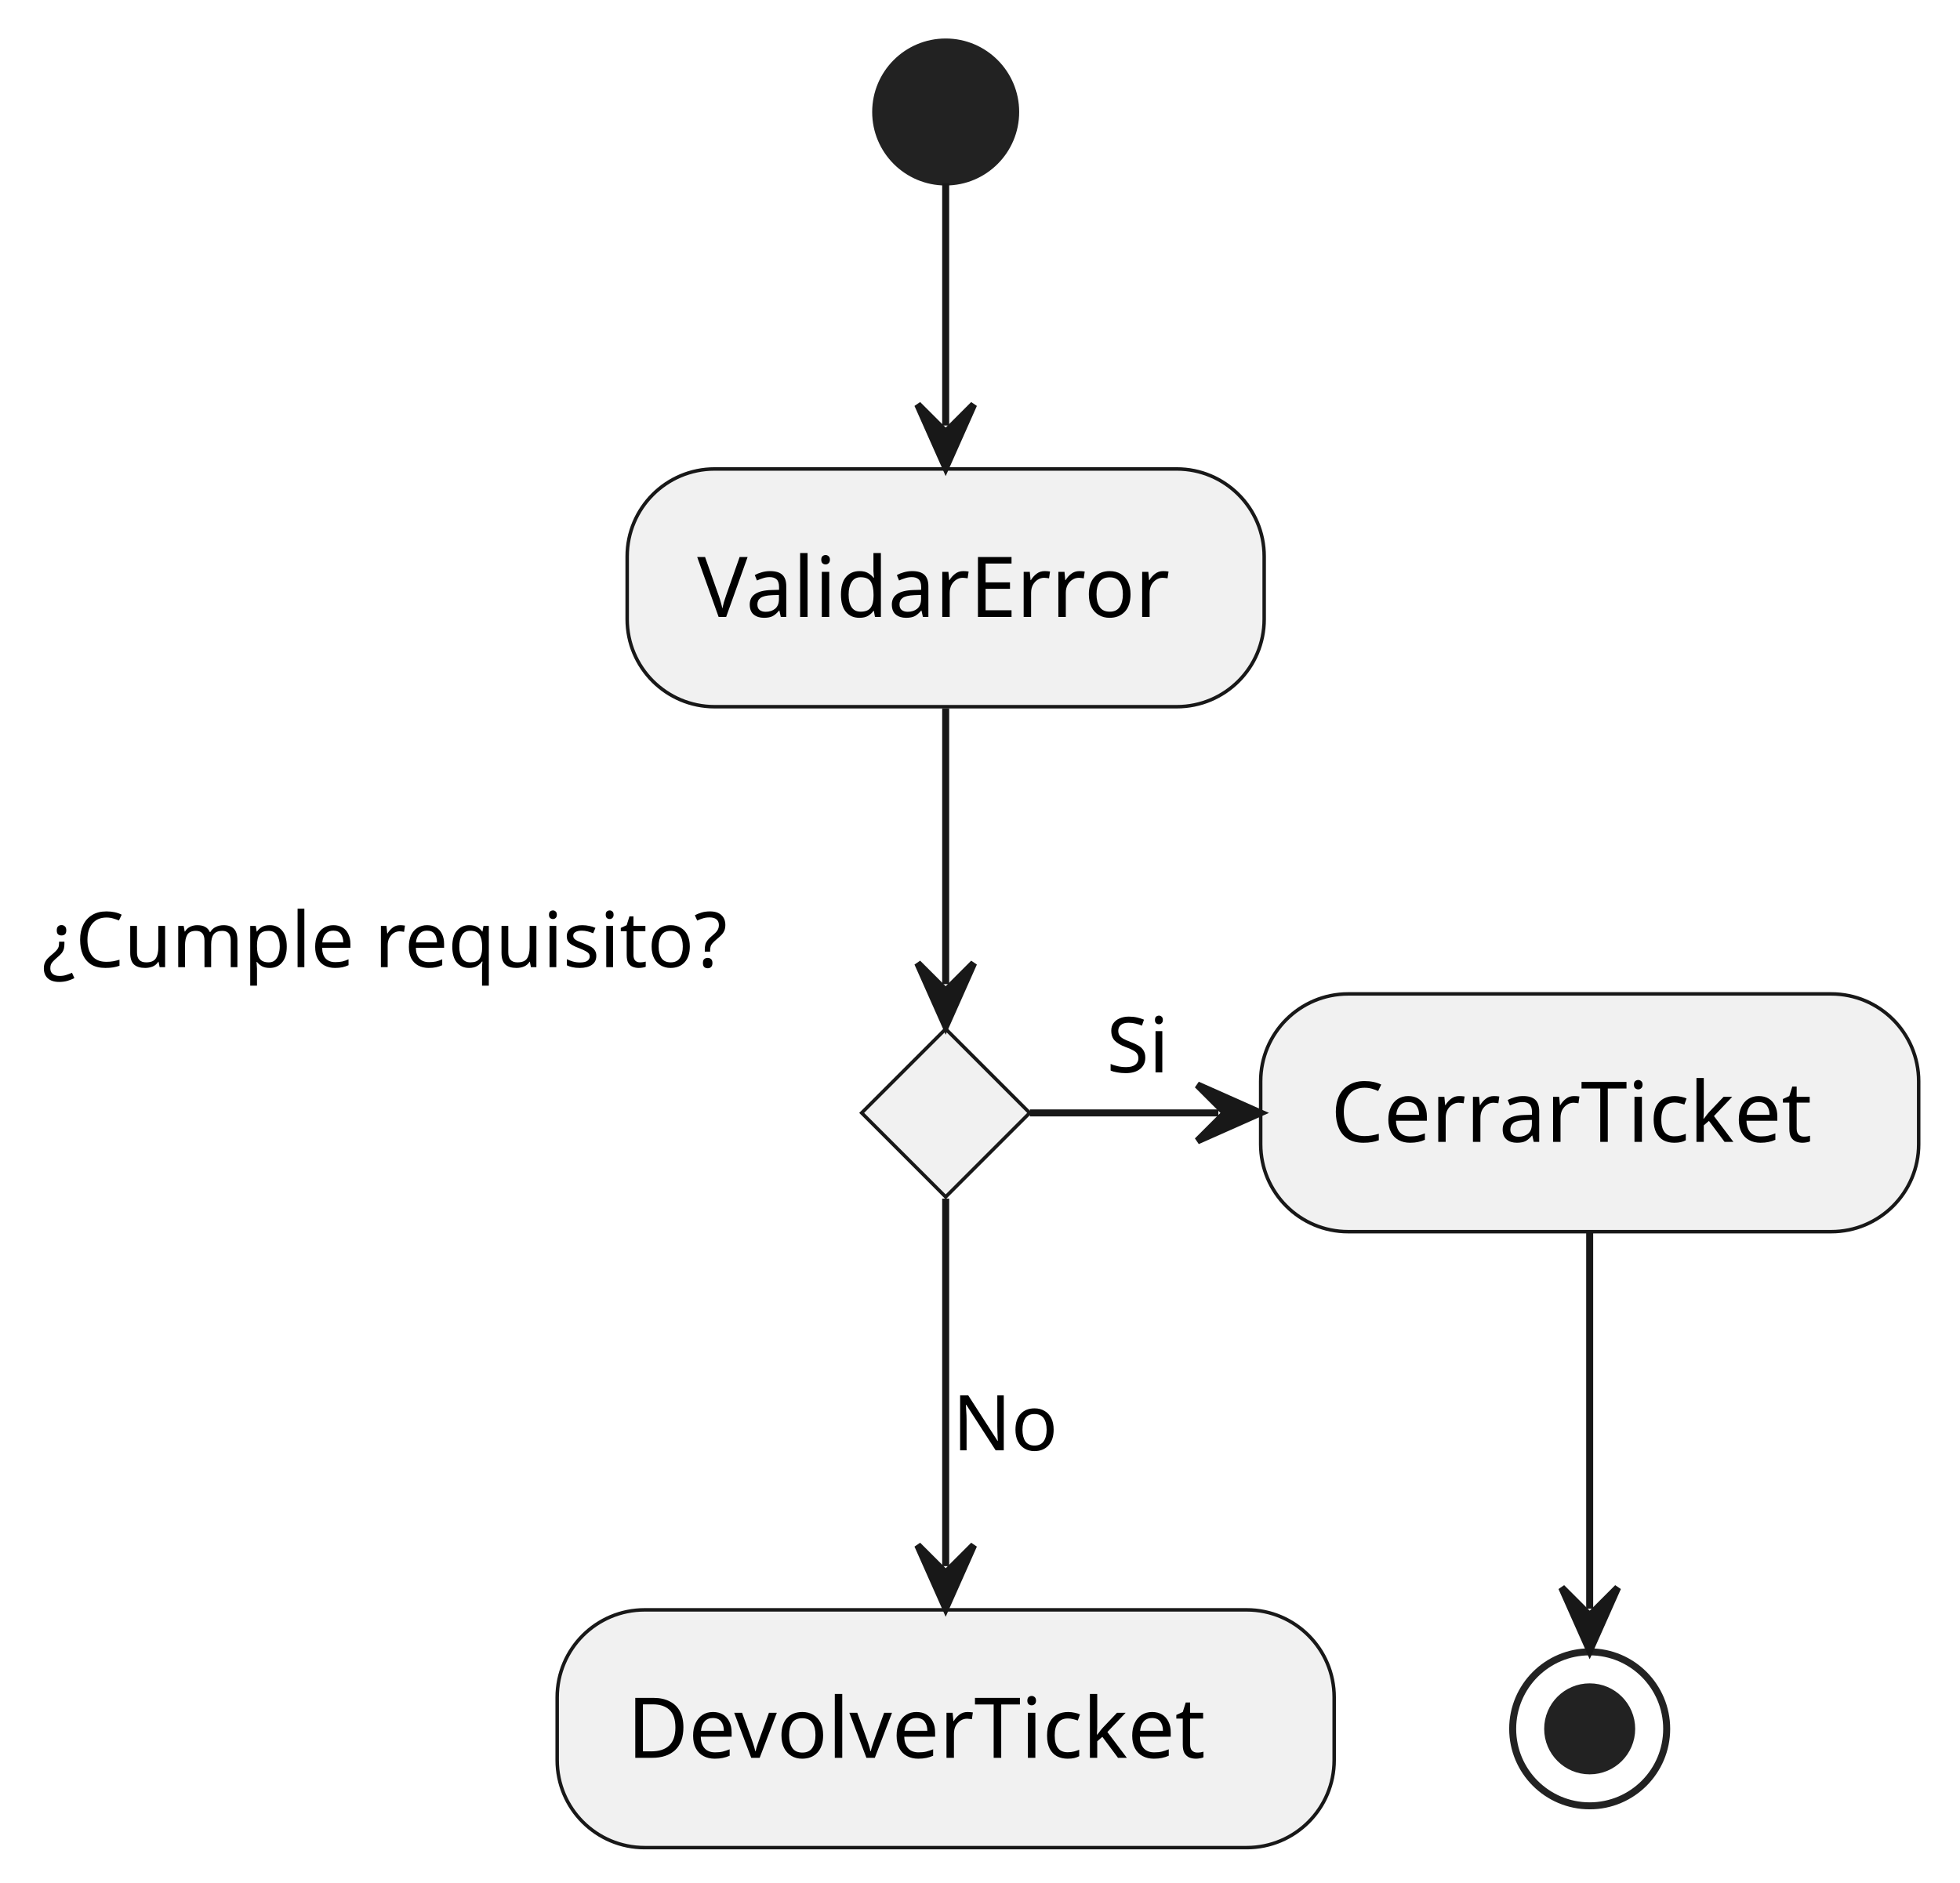
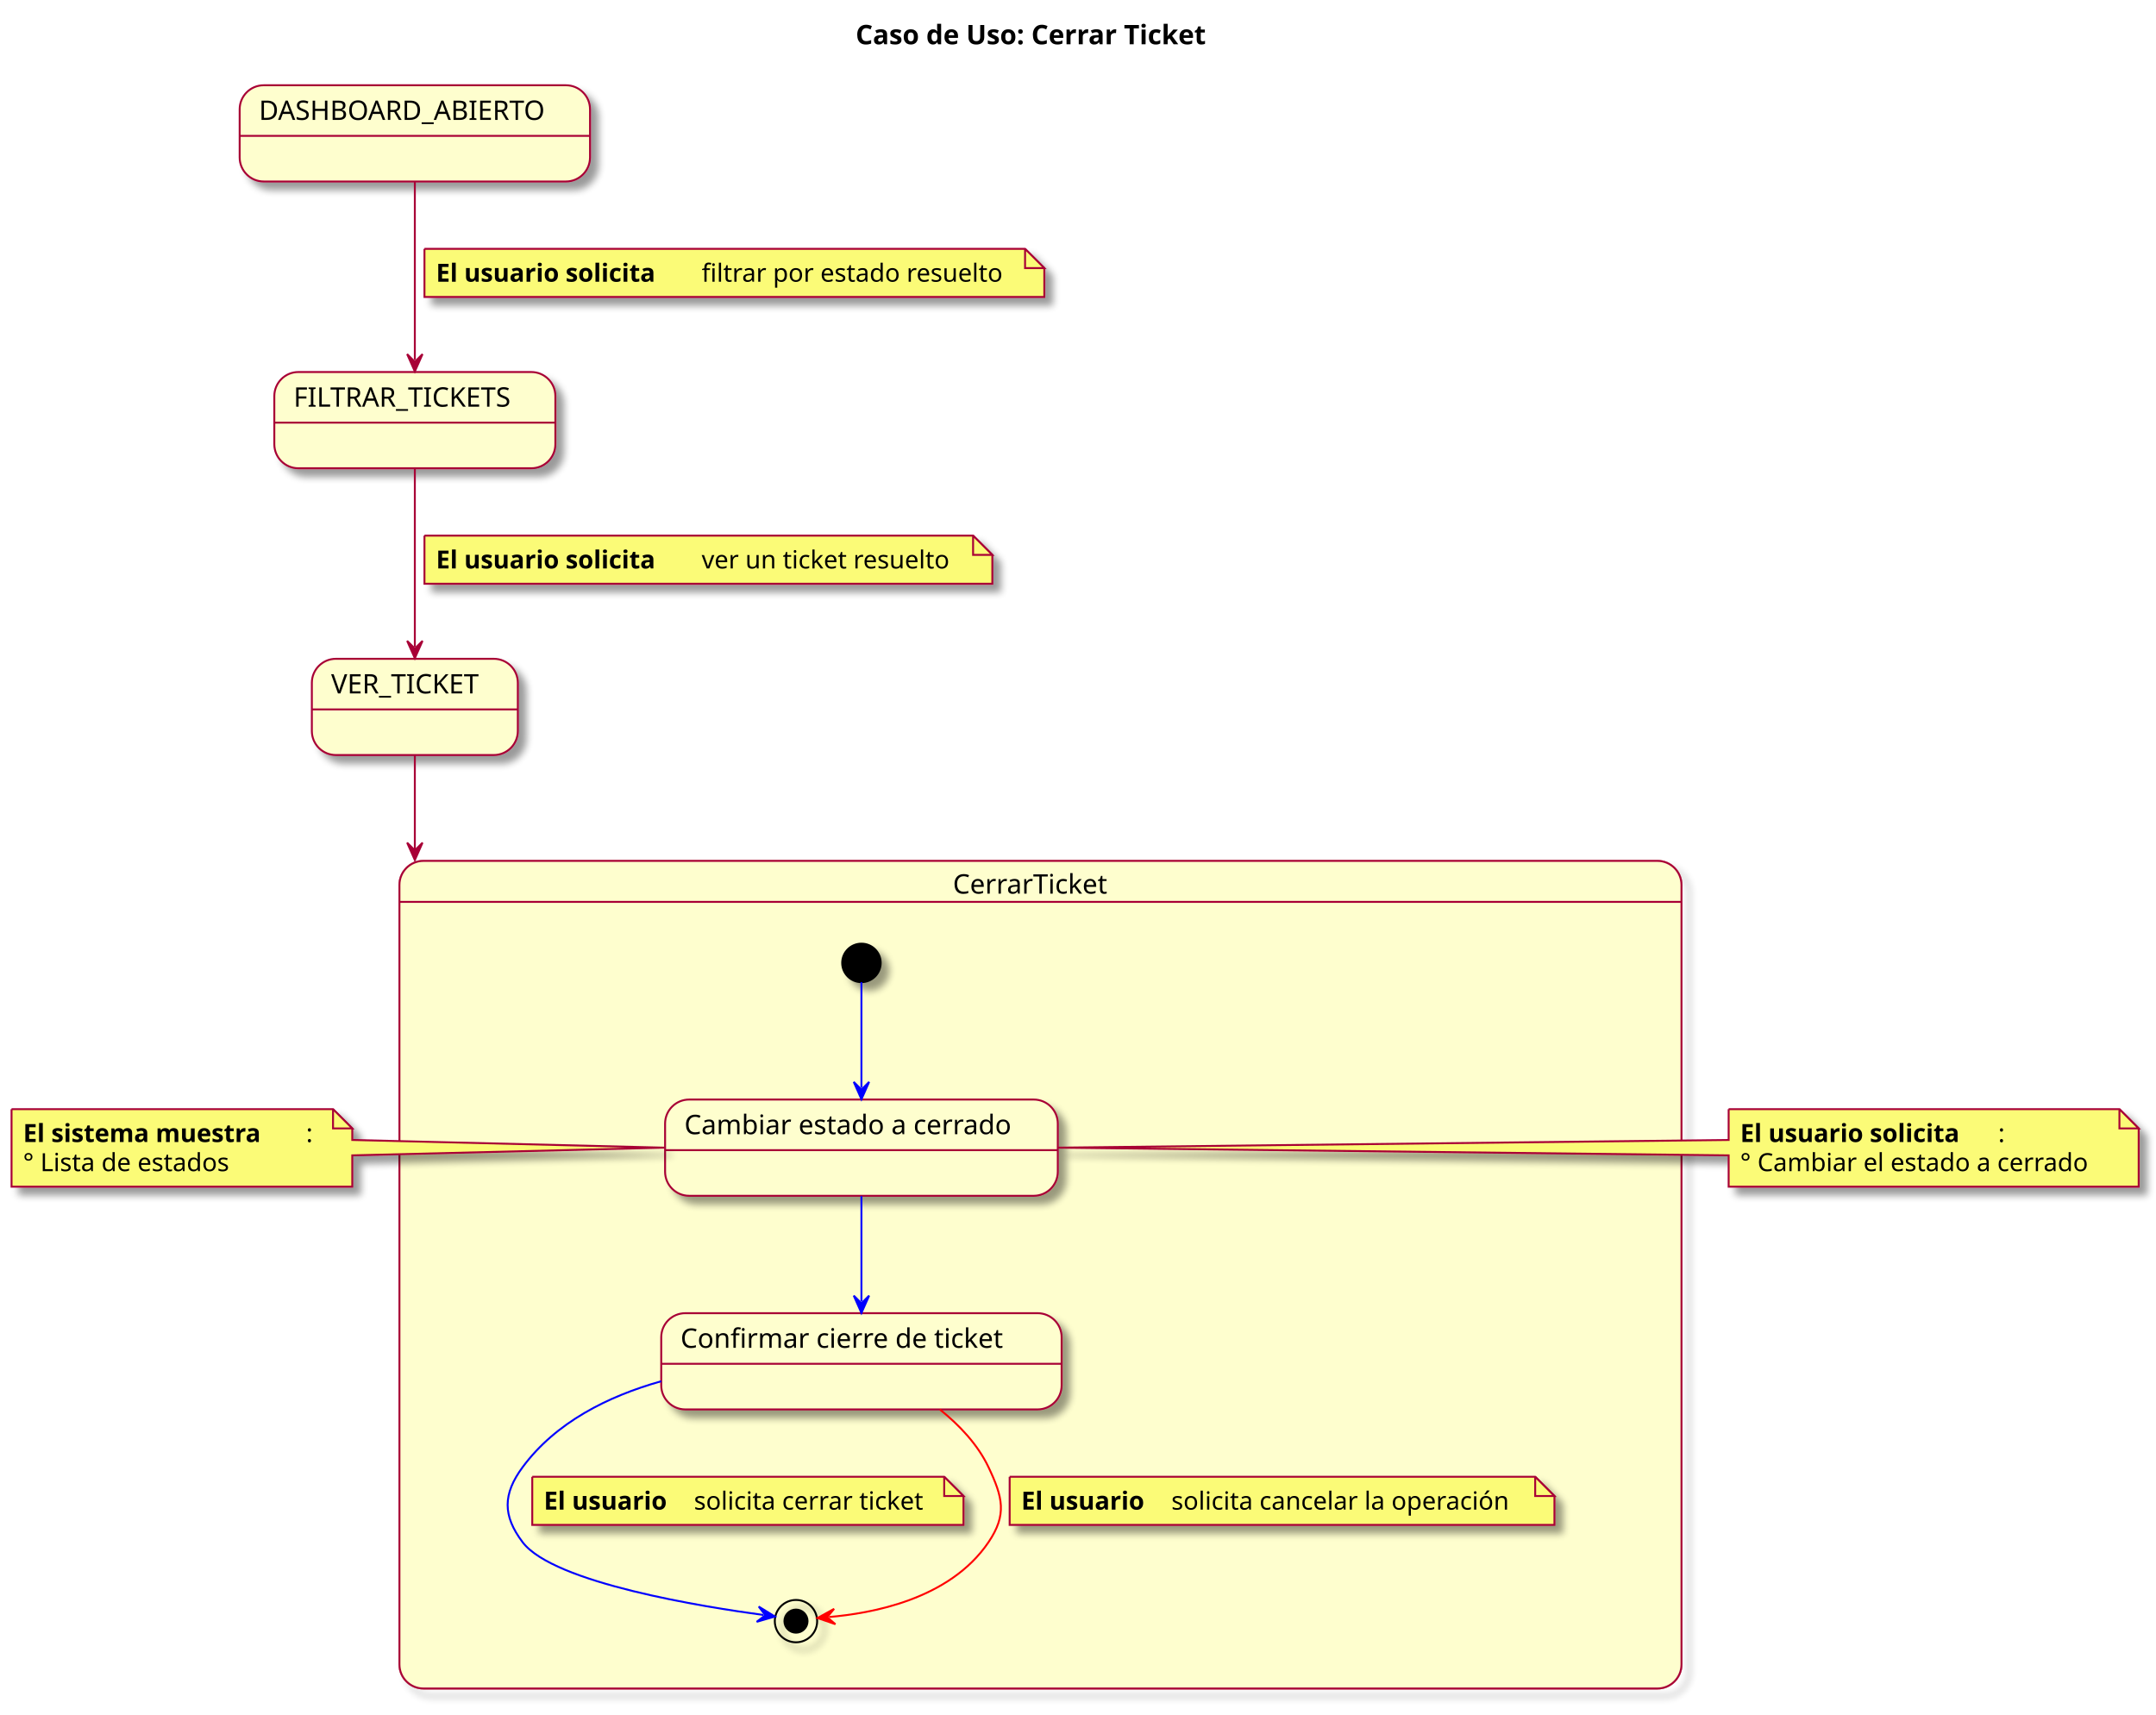
- <svg xmlns="http://www.w3.org/2000/svg" contentStyleType="text/css" height="269px" preserveAspectRatio="none" style="width:280px;height:269px;background:#FFFFFF;" version="1.1" viewBox="0 0 280 269" width="280px" zoomAndPan="magnify">
-   <defs />
+ <svg xmlns="http://www.w3.org/2000/svg" contentStyleType="text/css" height="891px" preserveAspectRatio="none" style="width:1120px;height:891px;background:#FFFFFF;" version="1.1" viewBox="0 0 1120 891" width="1120px" zoomAndPan="magnify">
+   <defs>
+     <filter height="300%" id="flnxhgmijavzb" width="300%" x="-1" y="-1">
+       <feGaussianBlur result="blurOut" stdDeviation="2.0" />
+       <feColorMatrix in="blurOut" result="blurOut2" type="matrix" values="0 0 0 0 0 0 0 0 0 0 0 0 0 0 0 0 0 0 .4 0" />
+       <feOffset dx="4.0" dy="4.0" in="blurOut2" result="blurOut3" />
+       <feBlend in="SourceGraphic" in2="blurOut3" mode="normal" />
+     </filter>
+   </defs>
  <g>
-     <ellipse cx="135.097" cy="16" fill="#222222" rx="10" ry="10" style="stroke:#222222;stroke-width:1.0;" />
-     <rect fill="#F1F1F1" height="33.969" rx="12.5" ry="12.5" style="stroke:#181818;stroke-width:0.5;" width="91" x="89.597" y="67" />
-     <text fill="#000000" font-family="sans-serif" font-size="12" lengthAdjust="spacing" textLength="71" x="99.597" y="88.139">ValidarError</text>
-     <g id="elem_#5">
-       <polygon fill="#F1F1F1" points="135.097,147,147.097,159,135.097,171,123.097,159,135.097,147" style="stroke:#181818;stroke-width:0.5;" />
+     <text fill="#000000" font-family="sans-serif" font-size="14" font-weight="bold" lengthAdjust="spacing" textLength="215" x="444.5" y="22.995">Caso de Uso: Cerrar Ticket</text>
+     <g id="cluster_CerrarTicket">
+       <rect fill="none" filter="url(#flnxhgmijavzb)" height="430" rx="12.5" ry="12.5" style="stroke:#A80036;stroke-width:1.0;" width="666" x="207.5" y="447.297" />
+       <path d="M220,447.297 L861,447.297 A12.5,12.5 0 0 1 873.5,459.797 L873.5,468.594 L207.5,468.594 L207.5,459.797 A12.5,12.5 0 0 1 220,447.297 " fill="#FEFECE" style="stroke:#FEFECE;stroke-width:1.0;" />
+       <path d="M207.5,468.594 L873.5,468.594 L873.5,864.797 A12.5,12.5 0 0 1 861,877.297 L220,877.297 A12.5,12.5 0 0 1 207.5,864.797 L207.5,468.594 " fill="#FEFECE" style="stroke:#FEFECE;stroke-width:1.0;" />
+       <rect fill="none" height="430" rx="12.5" ry="12.5" style="stroke:#A80036;stroke-width:1.0;" width="666" x="207.5" y="447.297" />
+       <line style="stroke:#A80036;stroke-width:1.0;" x1="207.5" x2="873.5" y1="468.594" y2="468.594" />
+       <text fill="#000000" font-family="sans-serif" font-size="14" lengthAdjust="spacing" textLength="91" x="495" y="464.292">CerrarTicket</text>
    </g>
-     <rect fill="#F1F1F1" height="33.969" rx="12.5" ry="12.5" style="stroke:#181818;stroke-width:0.5;" width="94" x="180.097" y="142" />
-     <text fill="#000000" font-family="sans-serif" font-size="12" lengthAdjust="spacing" textLength="74" x="190.097" y="163.139">CerrarTicket</text>
-     <rect fill="#F1F1F1" height="33.969" rx="12.5" ry="12.5" style="stroke:#181818;stroke-width:0.5;" width="111" x="79.597" y="230" />
-     <text fill="#000000" font-family="sans-serif" font-size="12" lengthAdjust="spacing" textLength="91" x="89.597" y="251.139">DevolverTicket</text>
-     <ellipse cx="227.097" cy="247" fill="none" rx="11" ry="11" style="stroke:#222222;stroke-width:1.0;" />
-     <ellipse cx="227.097" cy="247" fill="#222222" rx="6" ry="6" style="stroke:#222222;stroke-width:1.0;" />
-     <g id="link_start_ValidarError">
-       <path d="M135.097,26.177 C135.097,36.661 135.097,48.015 135.097,60.791 " fill="none" id="start-to-ValidarError" style="stroke:#181818;stroke-width:1.0;" />
-       <polygon fill="#181818" points="135.097,66.791,139.097,57.791,135.097,61.791,131.097,57.791,135.097,66.791" style="stroke:#181818;stroke-width:1.0;" />
+     <ellipse cx="447.5" cy="500.297" fill="#000000" filter="url(#flnxhgmijavzb)" rx="10" ry="10" style="stroke:#000000;stroke-width:1.0;" />
+     <g id="CerrarTicket.ingresarVerTicket">
+       <rect fill="#FEFECE" filter="url(#flnxhgmijavzb)" height="50" rx="12.5" ry="12.5" style="stroke:#A80036;stroke-width:1.0;" width="204" x="345.5" y="571.297" />
+       <line style="stroke:#A80036;stroke-width:1.0;" x1="345.5" x2="549.5" y1="597.594" y2="597.594" />
+       <text fill="#000000" font-family="sans-serif" font-size="14" lengthAdjust="spacing" textLength="184" x="355.5" y="589.292">Cambiar estado a cerrado</text>
    </g>
-     <g id="link_ValidarError_#5">
-       <path d="M135.097,101.201 C135.097,114.979 135.097,128.414 135.097,140.604 " fill="none" id="ValidarError-to-#5" style="stroke:#181818;stroke-width:1.0;" />
-       <polygon fill="#181818" points="135.097,146.604,139.097,137.604,135.097,141.604,131.097,137.604,135.097,146.604" style="stroke:#181818;stroke-width:1.0;" />
-       <text fill="#000000" font-family="sans-serif" font-size="11" lengthAdjust="spacing" textLength="109" x="6" y="138.179">¿Cumple requisito?</text>
+     <g id="CerrarTicket.confirmarCierre">
+       <rect fill="#FEFECE" filter="url(#flnxhgmijavzb)" height="50" rx="12.5" ry="12.5" style="stroke:#A80036;stroke-width:1.0;" width="208" x="343.5" y="682.297" />
+       <line style="stroke:#A80036;stroke-width:1.0;" x1="343.5" x2="551.5" y1="708.594" y2="708.594" />
+       <text fill="#000000" font-family="sans-serif" font-size="14" lengthAdjust="spacing" textLength="188" x="353.5" y="700.292">Confirmar cierre de ticket</text>
    </g>
-     <g id="link_#5_CerrarTicket">
-       <path d="M147.124,159 C155.697,159 161.825,159 174.053,159 " fill="none" id="#5-to-CerrarTicket" style="stroke:#181818;stroke-width:1.0;" />
-       <polygon fill="#181818" points="180.053,159,171.053,155,175.053,159,171.053,163,180.053,159" style="stroke:#181818;stroke-width:1.0;" />
-       <text fill="#000000" font-family="sans-serif" font-size="11" lengthAdjust="spacing" textLength="11" x="158.097" y="153.21">Si</text>
+     <ellipse cx="413.5" cy="842.297" fill="none" filter="url(#flnxhgmijavzb)" rx="11" ry="11" style="stroke:#000000;stroke-width:1.0;" />
+     <ellipse cx="413.5" cy="842.297" fill="#000000" rx="6" ry="6" style="stroke:#000000;stroke-width:1.0;" />
+     <g id="DASHBOARD_ABIERTO">
+       <rect fill="#FEFECE" filter="url(#flnxhgmijavzb)" height="50" rx="12.5" ry="12.5" style="stroke:#A80036;stroke-width:1.0;" width="182" x="124.5" y="44.297" />
+       <line style="stroke:#A80036;stroke-width:1.0;" x1="124.5" x2="306.5" y1="70.594" y2="70.594" />
+       <text fill="#000000" font-family="sans-serif" font-size="14" lengthAdjust="spacing" textLength="162" x="134.5" y="62.292">DASHBOARD_ABIERTO</text>
    </g>
-     <g id="link_#5_DevolverTicket">
-       <path d="M135.097,171.243 C135.097,186.177 135.097,206.657 135.097,223.761 " fill="none" id="#5-to-DevolverTicket" style="stroke:#181818;stroke-width:1.0;" />
-       <polygon fill="#181818" points="135.097,229.761,139.097,220.761,135.097,224.761,131.097,220.761,135.097,229.761" style="stroke:#181818;stroke-width:1.0;" />
-       <text fill="#000000" font-family="sans-serif" font-size="11" lengthAdjust="spacing" textLength="15" x="136.097" y="207.21">No</text>
+     <g id="VER_TICKET">
+       <rect fill="#FEFECE" filter="url(#flnxhgmijavzb)" height="50" rx="12.5" ry="12.5" style="stroke:#A80036;stroke-width:1.0;" width="107" x="162" y="342.297" />
+       <line style="stroke:#A80036;stroke-width:1.0;" x1="162" x2="269" y1="368.594" y2="368.594" />
+       <text fill="#000000" font-family="sans-serif" font-size="14" lengthAdjust="spacing" textLength="87" x="172" y="360.292">VER_TICKET</text>
    </g>
-     <g id="link_CerrarTicket_end">
-       <path d="M227.097,176.176 C227.097,193.692 227.097,215.096 227.097,229.823 " fill="none" id="CerrarTicket-to-end" style="stroke:#181818;stroke-width:1.0;" />
-       <polygon fill="#181818" points="227.097,235.823,231.097,226.823,227.097,230.823,223.097,226.823,227.097,235.823" style="stroke:#181818;stroke-width:1.0;" />
+     <g id="FILTRAR_TICKETS">
+       <rect fill="#FEFECE" filter="url(#flnxhgmijavzb)" height="50" rx="12.5" ry="12.5" style="stroke:#A80036;stroke-width:1.0;" width="146" x="142.5" y="193.297" />
+       <line style="stroke:#A80036;stroke-width:1.0;" x1="142.5" x2="288.5" y1="219.594" y2="219.594" />
+       <text fill="#000000" font-family="sans-serif" font-size="14" lengthAdjust="spacing" textLength="126" x="152.5" y="211.292">FILTRAR_TICKETS</text>
+     </g>
+     <g id="elem_GMN17">
+       <path d="M6,576.297 L6,616.562 A0,0 0 0 0 6,616.562 L183,616.562 A0,0 0 0 0 183,616.562 L183,600.297 L345.25,596.297 L183,592.297 L183,586.297 L173,576.297 L6,576.297 A0,0 0 0 0 6,576.297 " fill="#FBFB77" filter="url(#flnxhgmijavzb)" style="stroke:#A80036;stroke-width:1.0;" />
+       <path d="M173,576.297 L173,586.297 L183,586.297 L173,576.297 " fill="#FBFB77" style="stroke:#A80036;stroke-width:1.0;" />
+       <text fill="#000000" font-family="sans-serif" font-size="13" font-weight="bold" lengthAdjust="spacing" textLength="147" x="12" y="593.364">El sistema muestra</text>
+       <text fill="#000000" font-family="sans-serif" font-size="13" lengthAdjust="spacing" textLength="5" x="159" y="593.364">:</text>
+       <text fill="#000000" font-family="sans-serif" font-size="13" lengthAdjust="spacing" textLength="115" x="12" y="608.497">° Lista de estados</text>
+     </g>
+     <g id="elem_GMN20">
+       <path d="M898,576.297 L898,592.297 L549.762,596.297 L898,600.297 L898,616.562 A0,0 0 0 0 898,616.562 L1111,616.562 A0,0 0 0 0 1111,616.562 L1111,586.297 L1101,576.297 L898,576.297 A0,0 0 0 0 898,576.297 " fill="#FBFB77" filter="url(#flnxhgmijavzb)" style="stroke:#A80036;stroke-width:1.0;" />
+       <path d="M1101,576.297 L1101,586.297 L1111,586.297 L1101,576.297 " fill="#FBFB77" style="stroke:#A80036;stroke-width:1.0;" />
+       <text fill="#000000" font-family="sans-serif" font-size="13" font-weight="bold" lengthAdjust="spacing" textLength="134" x="904" y="593.364">El usuario solicita</text>
+       <text fill="#000000" font-family="sans-serif" font-size="13" lengthAdjust="spacing" textLength="5" x="1038" y="593.364">:</text>
+       <text fill="#000000" font-family="sans-serif" font-size="13" lengthAdjust="spacing" textLength="192" x="904" y="608.497">° Cambiar el estado a cerrado</text>
+     </g>
+     <g id="link_DASHBOARD_ABIERTO_FILTRAR_TICKETS">
+       <path d="M215.5,94.571 C215.5,121.808 215.5,159.735 215.5,186.987 " fill="none" id="DASHBOARD_ABIERTO-to-FILTRAR_TICKETS" style="stroke:#A80036;stroke-width:1.0;" />
+       <polygon fill="#A80036" points="215.5,192.987,219.5,183.987,215.5,187.987,211.5,183.987,215.5,192.987" style="stroke:#A80036;stroke-width:1.0;" />
+       <path d="M220.5,129.297 L220.5,154.297 L542.5,154.297 L542.5,139.297 L532.5,129.297 L220.5,129.297 " fill="#FBFB77" filter="url(#flnxhgmijavzb)" style="stroke:#A80036;stroke-width:1.0;" />
+       <path d="M532.5,129.297 L532.5,139.297 L542.5,139.297 L532.5,129.297 " fill="#FBFB77" style="stroke:#A80036;stroke-width:1.0;" />
+       <text fill="#000000" font-family="sans-serif" font-size="13" font-weight="bold" lengthAdjust="spacing" textLength="134" x="226.5" y="146.364">El usuario solicita</text>
+       <text fill="#000000" font-family="sans-serif" font-size="13" lengthAdjust="spacing" textLength="163" x="364.5" y="146.364">filtrar por estado resuelto</text>
+     </g>
+     <g id="link_FILTRAR_TICKETS_VER_TICKET">
+       <path d="M215.5,243.571 C215.5,270.808 215.5,308.735 215.5,335.987 " fill="none" id="FILTRAR_TICKETS-to-VER_TICKET" style="stroke:#A80036;stroke-width:1.0;" />
+       <polygon fill="#A80036" points="215.5,341.987,219.5,332.987,215.5,336.987,211.5,332.987,215.5,341.987" style="stroke:#A80036;stroke-width:1.0;" />
+       <path d="M220.5,278.297 L220.5,303.297 L515.5,303.297 L515.5,288.297 L505.5,278.297 L220.5,278.297 " fill="#FBFB77" filter="url(#flnxhgmijavzb)" style="stroke:#A80036;stroke-width:1.0;" />
+       <path d="M505.5,278.297 L505.5,288.297 L515.5,288.297 L505.5,278.297 " fill="#FBFB77" style="stroke:#A80036;stroke-width:1.0;" />
+       <text fill="#000000" font-family="sans-serif" font-size="13" font-weight="bold" lengthAdjust="spacing" textLength="134" x="226.5" y="295.364">El usuario solicita</text>
+       <text fill="#000000" font-family="sans-serif" font-size="13" lengthAdjust="spacing" textLength="136" x="364.5" y="295.364">ver un ticket resuelto</text>
+     </g>
+     <g id="link_VER_TICKET_CerrarTicket">
+       <path d="M215.5,392.324 C215.5,401.631 215.5,412.836 215.5,424.44 C215.5,430.243 215.5,436.145 215.5,441.96 C215.5,443.414 215.5,444.863 215.5,446.303 C215.5,446.483 215.5,440.662 215.5,440.842 " fill="none" id="VER_TICKET-to-CerrarTicket" style="stroke:#A80036;stroke-width:1.0;" />
+       <polygon fill="#A80036" points="215.5,446.842,219.5,437.842,215.5,441.842,211.5,437.842,215.5,446.842" style="stroke:#A80036;stroke-width:1.0;" />
+     </g>
+     <g id="link_*start*CerrarTicket_ingresarVerTicket">
+       <path d="M447.5,510.31 C447.5,524.188 447.5,545.262 447.5,565.137 " fill="none" id="*start*CerrarTicket-to-ingresarVerTicket" style="stroke:#0000FF;stroke-width:1.0;" />
+       <polygon fill="#0000FF" points="447.5,571.137,451.5,562.137,447.5,566.137,443.5,562.137,447.5,571.137" style="stroke:#0000FF;stroke-width:1.0;" />
+     </g>
+     <g id="link_ingresarVerTicket_confirmarCierre">
+       <path d="M447.5,621.488 C447.5,639.551 447.5,658.127 447.5,676.174 " fill="none" id="ingresarVerTicket-to-confirmarCierre" style="stroke:#0000FF;stroke-width:1.0;" />
+       <polygon fill="#0000FF" points="447.5,682.174,451.5,673.174,447.5,677.174,443.5,673.174,447.5,682.174" style="stroke:#0000FF;stroke-width:1.0;" />
+     </g>
+     <g id="link_confirmarCierre_*end*CerrarTicket">
+       <path d="M343.492,717.659 C315.726,725.474 288.694,739.037 271.5,762.297 C261.197,776.236 261.036,787.478 271.5,801.297 C287.657,822.634 366.133,834.99 396.586,839.102 " fill="none" id="confirmarCierre-to-*end*CerrarTicket" style="stroke:#0000FF;stroke-width:1.0;" />
+       <polygon fill="#0000FF" points="402.532,839.905,394.148,834.736,397.577,839.236,393.078,842.664,402.532,839.905" style="stroke:#0000FF;stroke-width:1.0;" />
+       <path d="M276.5,767.297 L276.5,792.297 L500.5,792.297 L500.5,777.297 L490.5,767.297 L276.5,767.297 " fill="#FBFB77" filter="url(#flnxhgmijavzb)" style="stroke:#A80036;stroke-width:1.0;" />
+       <path d="M490.5,767.297 L490.5,777.297 L500.5,777.297 L490.5,767.297 " fill="#FBFB77" style="stroke:#A80036;stroke-width:1.0;" />
+       <text fill="#000000" font-family="sans-serif" font-size="13" font-weight="bold" lengthAdjust="spacing" textLength="74" x="282.5" y="784.364">El usuario</text>
+       <text fill="#000000" font-family="sans-serif" font-size="13" lengthAdjust="spacing" textLength="125" x="360.5" y="784.364">solicita cerrar ticket</text>
+     </g>
+     <g id="link_confirmarCierre_*end*CerrarTicket">
+       <path d="M488.257,732.33 C498.379,740.464 507.921,750.524 513.5,762.297 C520.923,777.961 523.218,786.944 513.5,801.297 C493.163,831.335 452.199,838.301 430.655,840.164 " fill="none" id="confirmarCierre-to-*end*CerrarTicket-1" style="stroke:#FF0000;stroke-width:1.0;" />
+       <polygon fill="#FF0000" points="424.677,840.68,433.988,843.89,429.658,840.25,433.299,835.92,424.677,840.68" style="stroke:#FF0000;stroke-width:1.0;" />
+       <path d="M524.5,767.297 L524.5,792.297 L807.5,792.297 L807.5,777.297 L797.5,767.297 L524.5,767.297 " fill="#FBFB77" filter="url(#flnxhgmijavzb)" style="stroke:#A80036;stroke-width:1.0;" />
+       <path d="M797.5,767.297 L797.5,777.297 L807.5,777.297 L797.5,767.297 " fill="#FBFB77" style="stroke:#A80036;stroke-width:1.0;" />
+       <text fill="#000000" font-family="sans-serif" font-size="13" font-weight="bold" lengthAdjust="spacing" textLength="74" x="530.5" y="784.364">El usuario</text>
+       <text fill="#000000" font-family="sans-serif" font-size="13" lengthAdjust="spacing" textLength="184" x="608.5" y="784.364">solicita cancelar la operación</text>
    </g>
  </g>
</svg>
